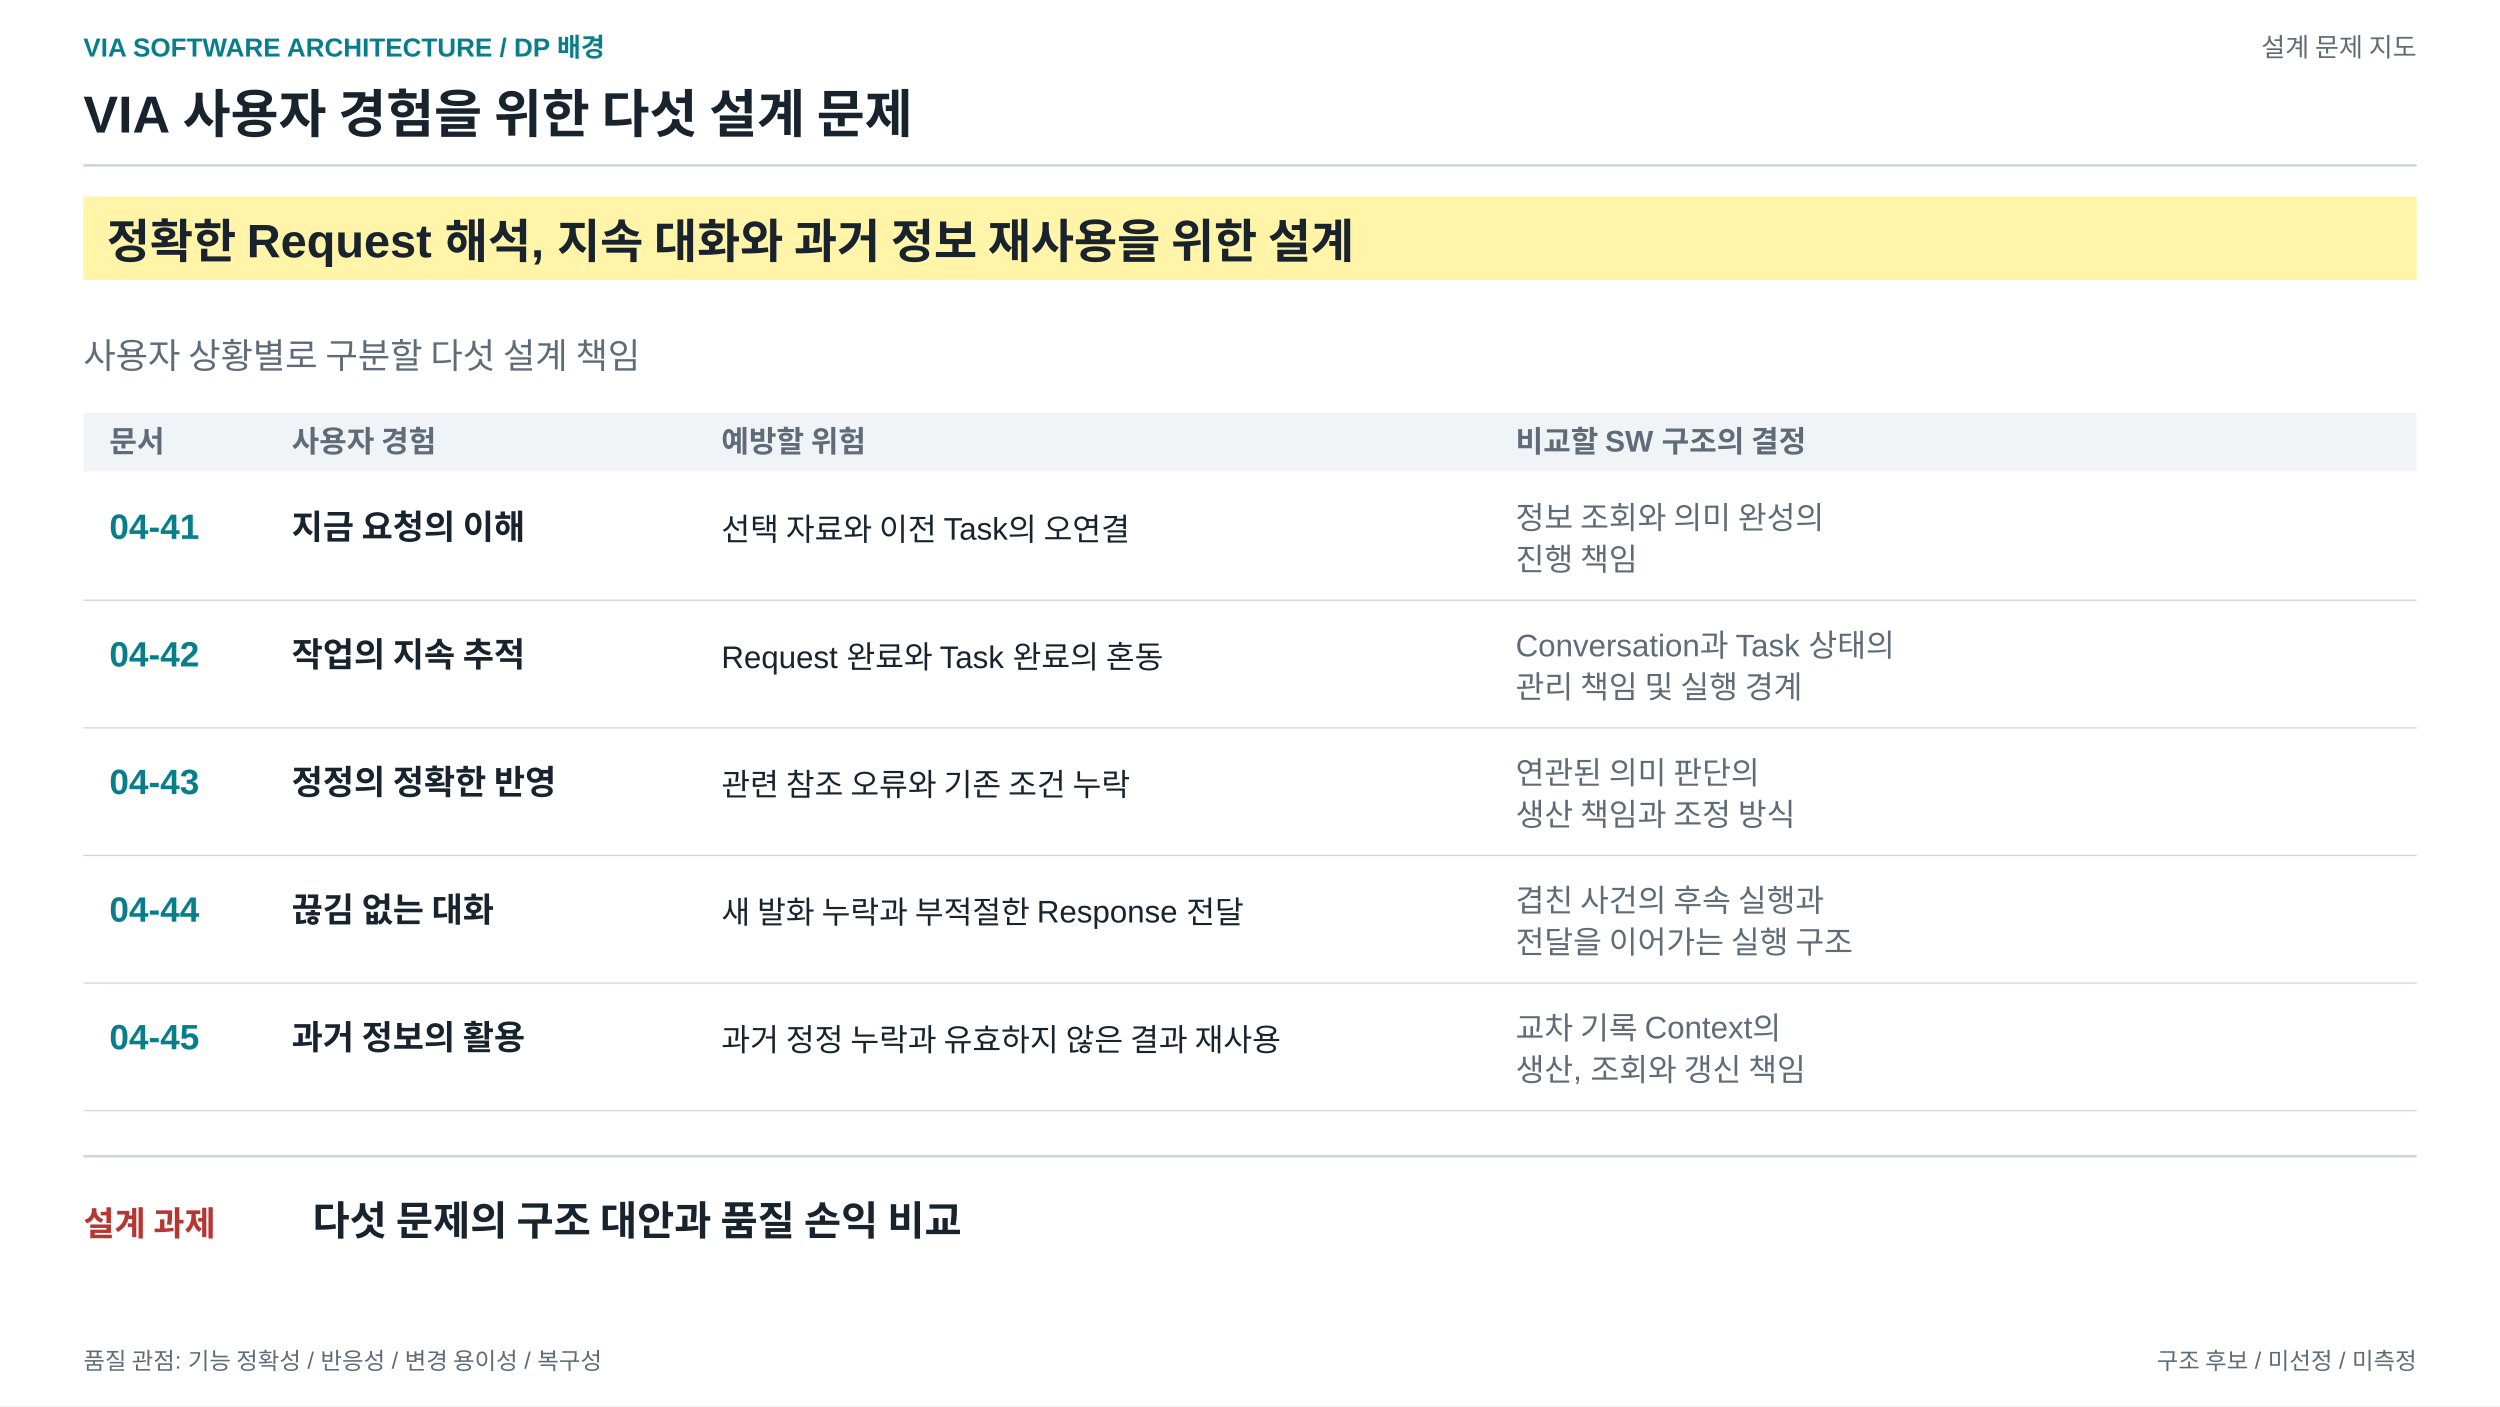
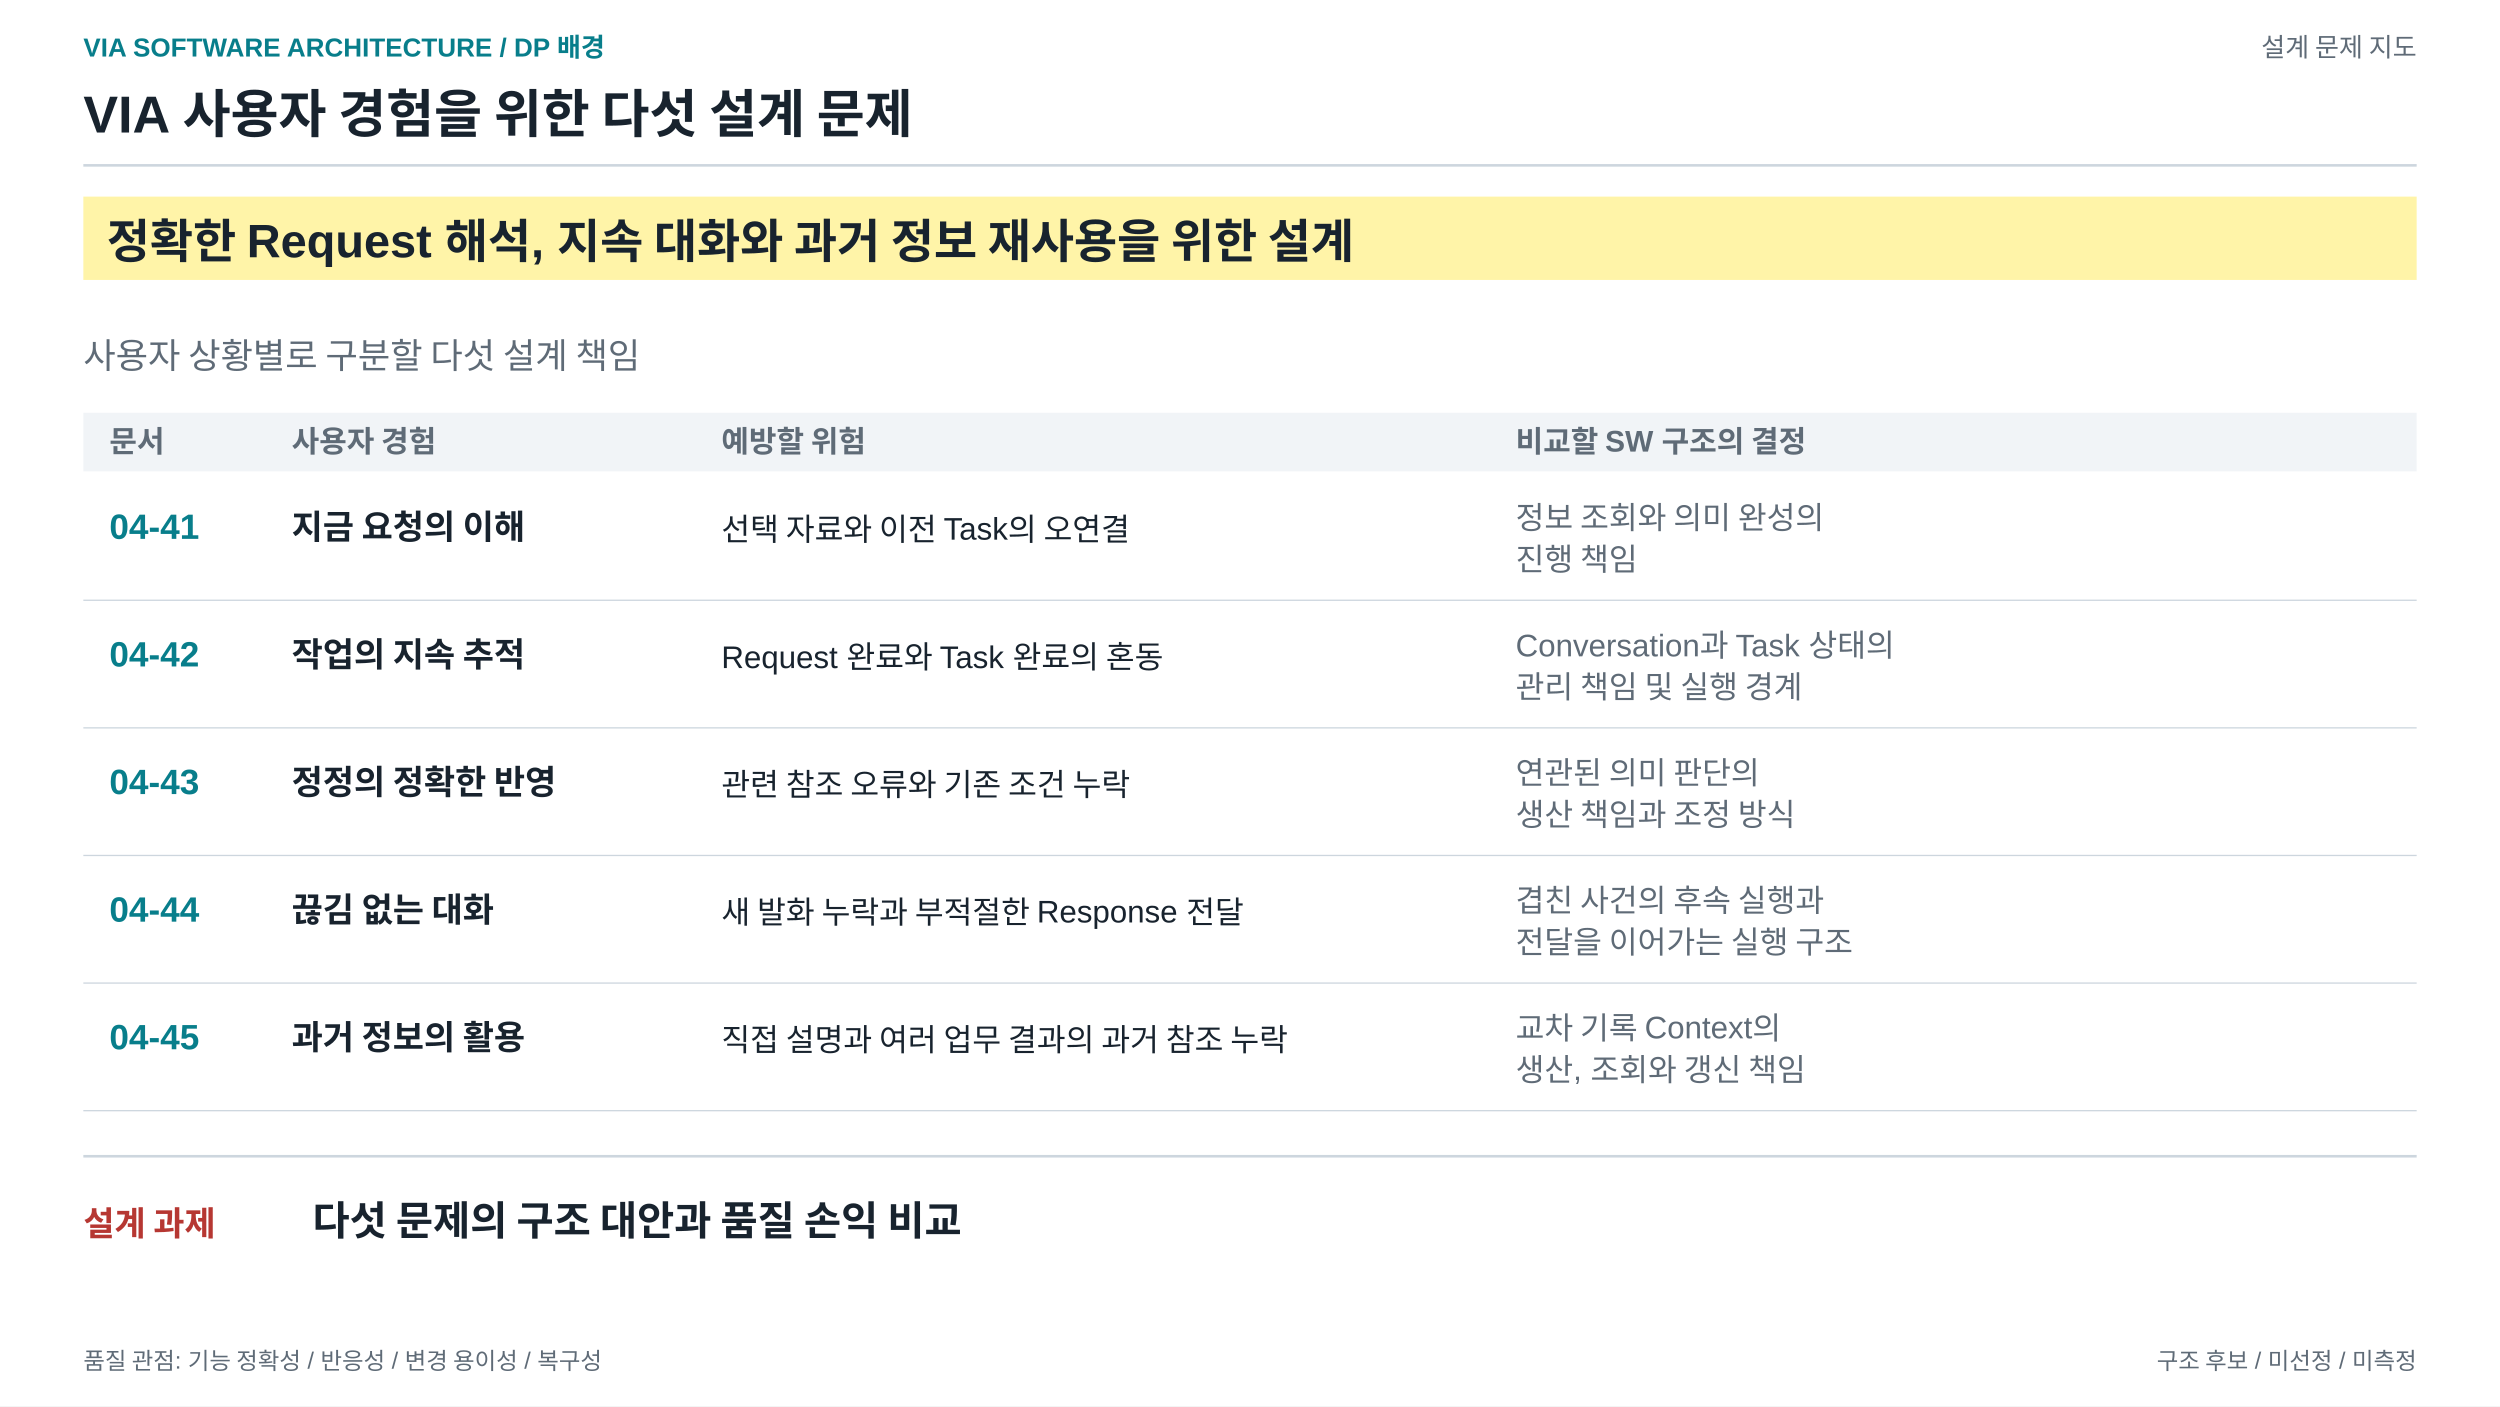
<svg xmlns="http://www.w3.org/2000/svg" width="1920" height="1080" viewBox="0 0 1920 1080" role="img" aria-labelledby="title">
  <defs>
    <marker id="a18232E" viewBox="0 0 10 10" refX="9" refY="5" markerWidth="8" markerHeight="8" orient="auto">
      <path d="M1 1L9 5L1 9" fill="none" stroke="#18232E" stroke-width="1.6" />
    </marker>
    <marker id="a2858A5" viewBox="0 0 10 10" refX="9" refY="5" markerWidth="8" markerHeight="8" orient="auto">
      <path d="M1 1L9 5L1 9" fill="none" stroke="#2858A5" stroke-width="1.6" />
    </marker>
    <marker id="aB63732" viewBox="0 0 10 10" refX="9" refY="5" markerWidth="8" markerHeight="8" orient="auto">
      <path d="M1 1L9 5L1 9" fill="none" stroke="#B63732" stroke-width="1.6" />
    </marker>
    <marker id="a087E8B" viewBox="0 0 10 10" refX="9" refY="5" markerWidth="8" markerHeight="8" orient="auto">
      <path d="M1 1L9 5L1 9" fill="none" stroke="#087E8B" stroke-width="1.6" />
    </marker>
    <marker id="a5F6B77" viewBox="0 0 10 10" refX="9" refY="5" markerWidth="8" markerHeight="8" orient="auto">
      <path d="M1 1L9 5L1 9" fill="none" stroke="#5F6B77" stroke-width="1.6" />
    </marker>
  </defs>
  <g font-family="Apple SD Gothic Neo, Arial, sans-serif">
    <rect id="n1" fill="white" stroke="none" stroke-width="1.7" x="0" y="0" width="1920" height="1080" />
    <text id="n2-0" data-width="1250" x="64" y="43.4" text-anchor="start" font-size="20" font-weight="700" fill="#087E8B">VIA SOFTWARE ARCHITECTURE / DP 배경</text>
    <text id="n3-0" data-width="280" x="1856" y="43.4" text-anchor="end" font-size="20" font-weight="400" fill="#5F6B77">설계 문제 지도</text>
    <text id="n4-0" data-width="1780" x="64" y="101.8" text-anchor="start" font-size="40" font-weight="700" fill="#18232E">VIA 사용자 경험을 위한 다섯 설계 문제</text>
    <polyline id="n5" points="64,127 1856,127" fill="none" stroke="#CDD6DE" stroke-width="2" />
    <rect id="n6" fill="#FFF4A8" stroke="none" stroke-width="1.7" x="64" y="151" width="1792" height="64" />
    <text id="n7-0" data-width="1756" x="82" y="198.12" text-anchor="start" font-size="36" font-weight="700" fill="#18232E">정확한 Request 해석, 지속 대화와 과거 정보 재사용을 위한 설계</text>
    <polyline id="n8" points="64,888 1856,888" fill="none" stroke="#CDD6DE" stroke-width="2" />
    <text id="n9-0" data-width="165" x="64" y="948.92" text-anchor="start" font-size="26" font-weight="700" fill="#B63732">설계 과제</text>
    <text id="n10-0" data-width="1616" x="240" y="948.52" text-anchor="start" font-size="31" font-weight="700" fill="#18232E">다섯 문제의 구조 대안과 품질 손익 비교</text>
    <text id="n11-0" data-width="1260" x="64" y="1051.56" text-anchor="start" font-size="18" font-weight="400" fill="#5F6B77">품질 관점: 기능 정확성 / 반응성 / 변경 용이성 / 복구성</text>
    <text id="n12-0" data-width="480" x="1856" y="1051.56" text-anchor="end" font-size="18" font-weight="400" fill="#5F6B77">구조 후보 / 미선정 / 미측정</text>
    <text id="n13-0" data-width="1792" x="64" y="282.84" text-anchor="start" font-size="27" font-weight="400" fill="#5F6B77">사용자 상황별로 구분할 다섯 설계 책임</text>
    <rect id="n14" fill="#F1F4F7" stroke="none" stroke-width="1.7" x="64" y="317" width="1792" height="45" />
    <text id="n15-0" data-width="115" x="84" y="347.16" text-anchor="start" font-size="23" font-weight="700" fill="#5F6B77">문서</text>
    <text id="n16-0" data-width="285" x="224" y="347.16" text-anchor="start" font-size="23" font-weight="700" fill="#5F6B77">사용자 경험</text>
    <text id="n17-0" data-width="566" x="554" y="347.16" text-anchor="start" font-size="23" font-weight="700" fill="#5F6B77">예방할 위험</text>
    <text id="n18-0" data-width="665" x="1164" y="347.16" text-anchor="start" font-size="23" font-weight="700" fill="#5F6B77">비교할 SW 구조의 결정</text>
    <text id="n19-0" data-width="115" x="84" y="413.84" text-anchor="start" font-size="27" font-weight="700" fill="#087E8B">04-41</text>
    <text id="n20-0" data-width="285" x="224" y="413.92" text-anchor="start" font-size="26" font-weight="700" fill="#18232E">지금 요청의 이해</text>
    <text id="n21-0" data-width="566" x="554" y="415.08" text-anchor="start" font-size="24" font-weight="400" fill="#18232E">선택 자료와 이전 Task의 오연결</text>
    <text id="n22-0" data-width="665" x="1164" y="406.08" text-anchor="start" font-size="24" font-weight="400" fill="#5F6B77">정보 조회와 의미 완성의</text>
    <text id="n22-1" data-width="665" x="1164" y="438.08" text-anchor="start" font-size="24" font-weight="400" fill="#5F6B77">진행 책임</text>
    <polyline id="n23" points="64,461 1856,461" fill="none" stroke="#CDD6DE" stroke-width="1" />
    <text id="n24-0" data-width="115" x="84" y="511.84" text-anchor="start" font-size="27" font-weight="700" fill="#087E8B">04-42</text>
    <text id="n25-0" data-width="285" x="224" y="511.92" text-anchor="start" font-size="26" font-weight="700" fill="#18232E">작업의 지속 추적</text>
    <text id="n26-0" data-width="566" x="554" y="513.08" text-anchor="start" font-size="24" font-weight="400" fill="#18232E">Request 완료와 Task 완료의 혼동</text>
    <text id="n27-0" data-width="665" x="1164" y="504.08" text-anchor="start" font-size="24" font-weight="400" fill="#5F6B77">Conversation과 Task 상태의</text>
    <text id="n27-1" data-width="665" x="1164" y="536.08" text-anchor="start" font-size="24" font-weight="400" fill="#5F6B77">관리 책임 및 실행 경계</text>
    <polyline id="n28" points="64,559 1856,559" fill="none" stroke="#CDD6DE" stroke-width="1" />
    <text id="n29-0" data-width="115" x="84" y="609.84" text-anchor="start" font-size="27" font-weight="700" fill="#087E8B">04-43</text>
    <text id="n30-0" data-width="285" x="224" y="609.92" text-anchor="start" font-size="26" font-weight="700" fill="#18232E">정정의 정확한 반영</text>
    <text id="n31-0" data-width="566" x="554" y="611.08" text-anchor="start" font-size="24" font-weight="400" fill="#18232E">관련 참조 오류와 기존 조건 누락</text>
    <text id="n32-0" data-width="665" x="1164" y="602.08" text-anchor="start" font-size="24" font-weight="400" fill="#5F6B77">연관된 의미 판단의</text>
    <text id="n32-1" data-width="665" x="1164" y="634.08" text-anchor="start" font-size="24" font-weight="400" fill="#5F6B77">생산 책임과 조정 방식</text>
    <polyline id="n33" points="64,657 1856,657" fill="none" stroke="#CDD6DE" stroke-width="1" />
    <text id="n34-0" data-width="115" x="84" y="707.84" text-anchor="start" font-size="27" font-weight="700" fill="#087E8B">04-44</text>
    <text id="n35-0" data-width="285" x="224" y="707.92" text-anchor="start" font-size="26" font-weight="700" fill="#18232E">끊김 없는 대화</text>
    <text id="n36-0" data-width="566" x="554" y="709.08" text-anchor="start" font-size="24" font-weight="400" fill="#18232E">새 발화 누락과 부적절한 Response 전달</text>
    <text id="n37-0" data-width="665" x="1164" y="700.08" text-anchor="start" font-size="24" font-weight="400" fill="#5F6B77">겹친 사건의 후속 실행과</text>
    <text id="n37-1" data-width="665" x="1164" y="732.08" text-anchor="start" font-size="24" font-weight="400" fill="#5F6B77">전달을 이어가는 실행 구조</text>
    <polyline id="n38" points="64,755 1856,755" fill="none" stroke="#CDD6DE" stroke-width="1" />
    <text id="n39-0" data-width="115" x="84" y="805.84" text-anchor="start" font-size="27" font-weight="700" fill="#087E8B">04-45</text>
    <text id="n40-0" data-width="285" x="224" y="805.92" text-anchor="start" font-size="26" font-weight="700" fill="#18232E">과거 정보의 활용</text>
-     <text id="n41-0" data-width="566" x="554" y="807.08" text-anchor="start" font-size="24" font-weight="400" fill="#18232E">과거 정정 누락과 유효하지 않은 결과 재사용</text>
+     <text id="n41-0" data-width="566" x="554" y="807.08" text-anchor="start" font-size="24" font-weight="400" fill="#18232E">직접 설명과 여러 업무 결과의 과거 참조 누락</text>
    <text id="n42-0" data-width="665" x="1164" y="798.08" text-anchor="start" font-size="24" font-weight="400" fill="#5F6B77">교차 기록 Context의</text>
    <text id="n42-1" data-width="665" x="1164" y="830.08" text-anchor="start" font-size="24" font-weight="400" fill="#5F6B77">생산, 조회와 갱신 책임</text>
    <polyline id="n43" points="64,853 1856,853" fill="none" stroke="#CDD6DE" stroke-width="1" />
  </g>
</svg>
